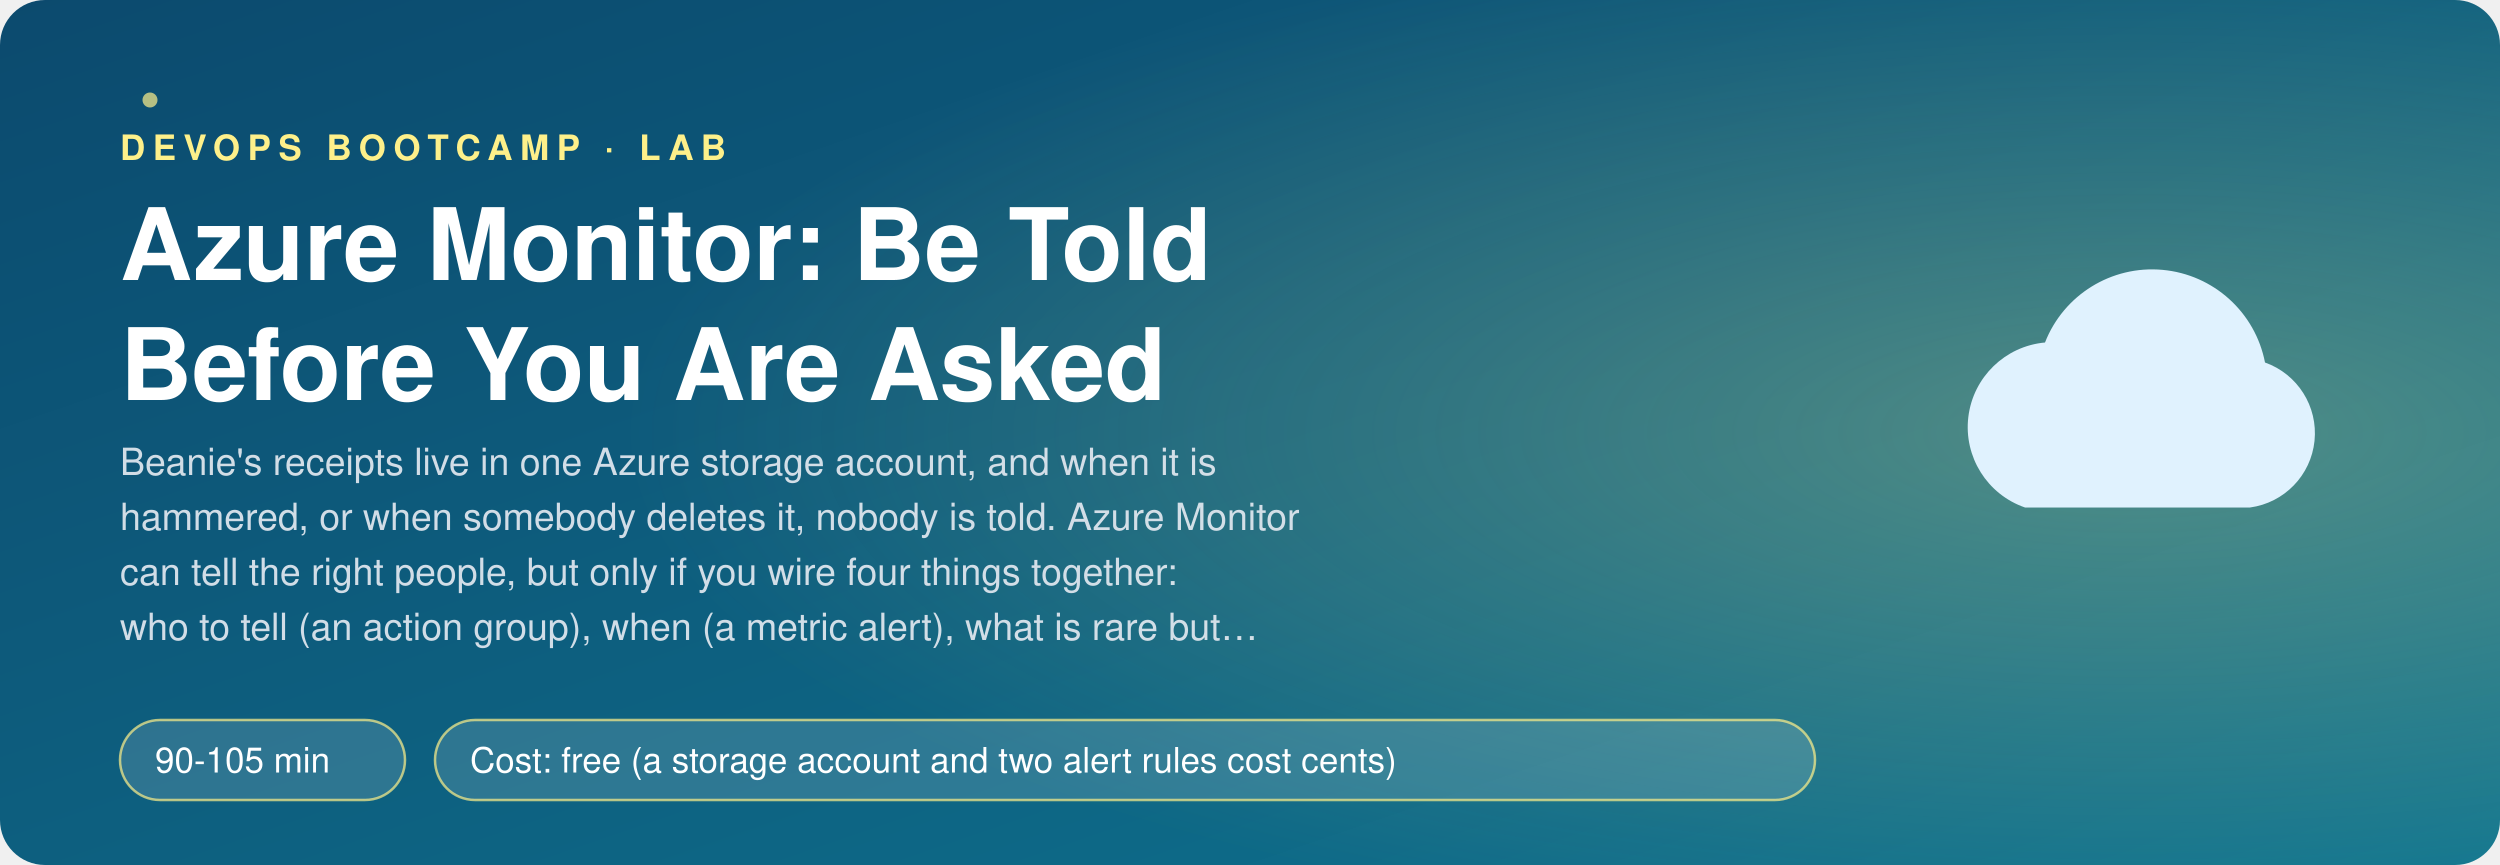
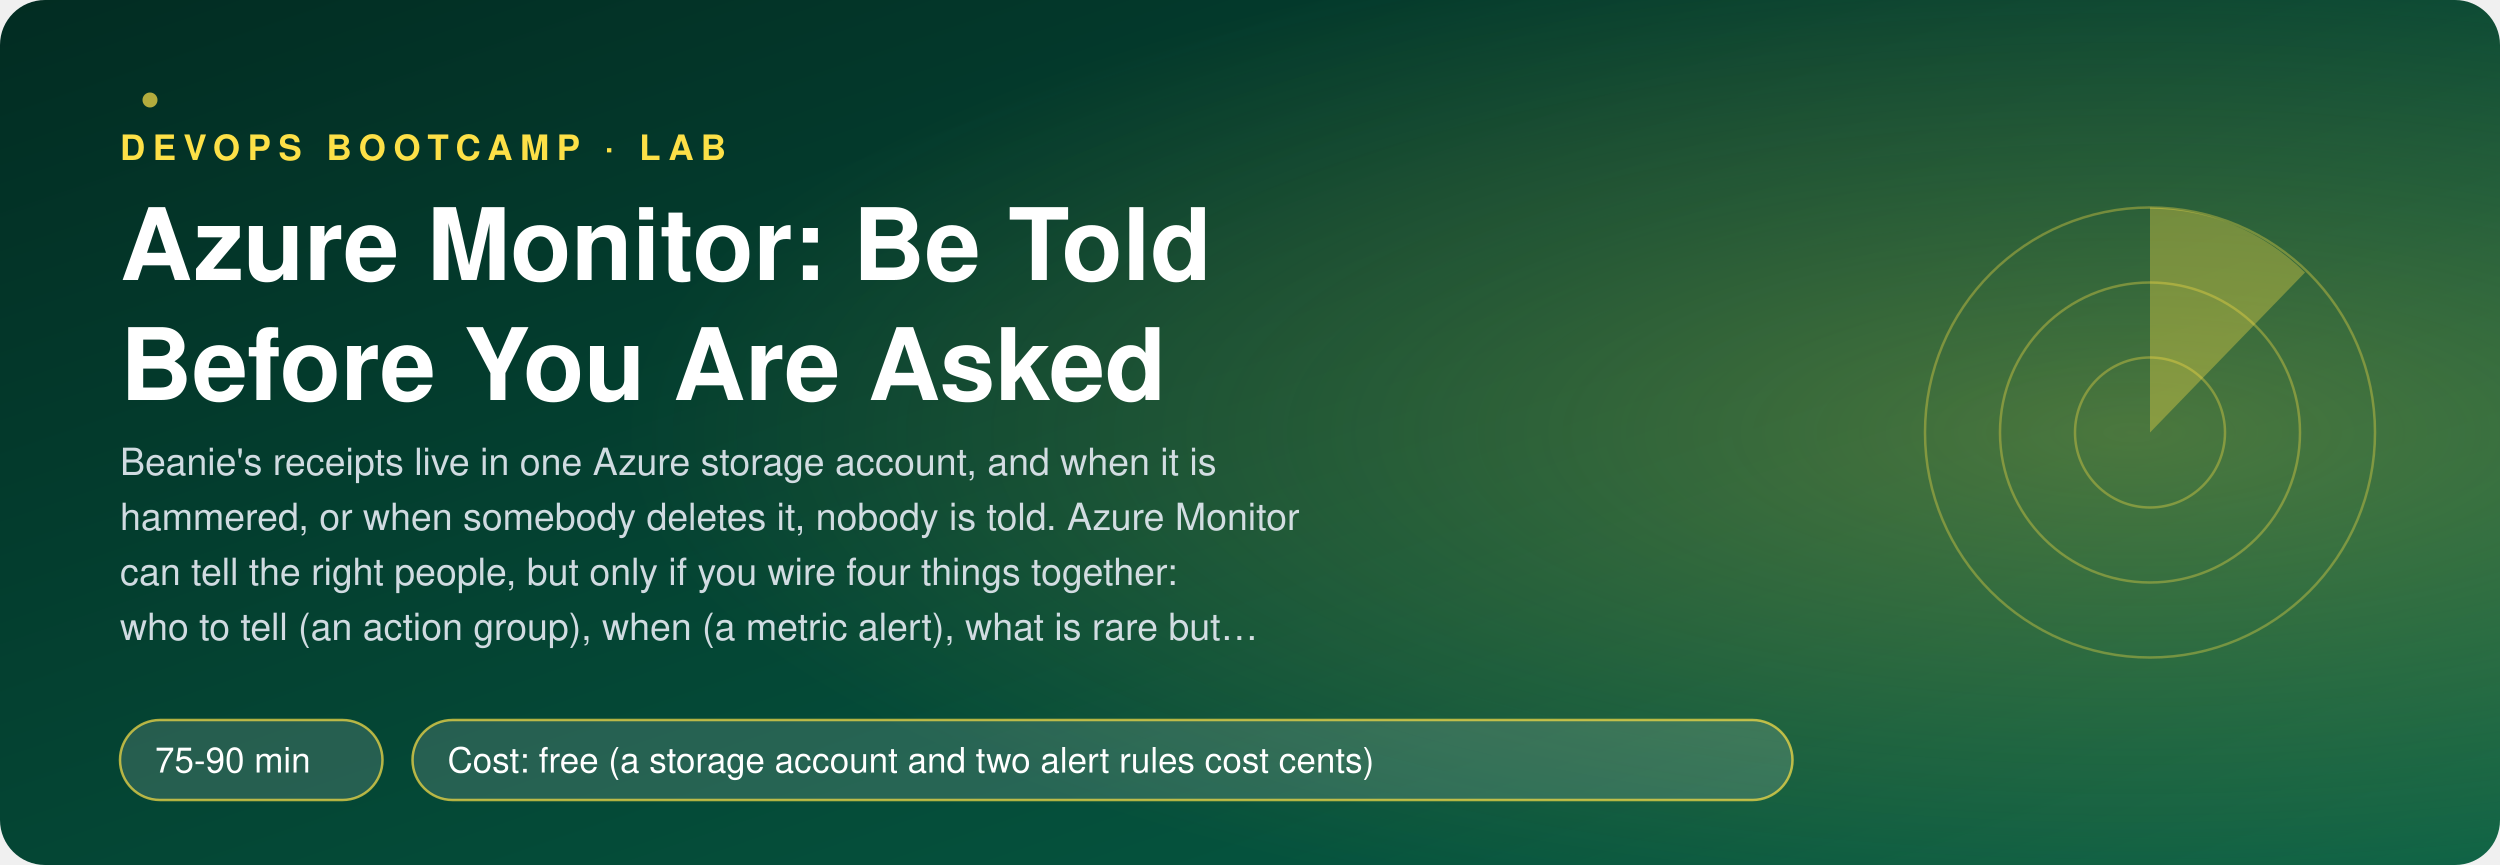
<svg xmlns="http://www.w3.org/2000/svg" width="1000" height="346" viewBox="0 0 1000 346" role="img" aria-label="Azure Monitor: Be Told Before You Are Asked">
  <defs>
    <linearGradient id="bg" x1="0" y1="0" x2="1" y2="1">
-       <stop offset="0" stop-color="#0c4a6e" />
-       <stop offset="1" stop-color="#0e7490" />
+       <stop offset="0" stop-color="#022c22" />
+       <stop offset="1" stop-color="#065f46" />
    </linearGradient>
    <radialGradient id="glow" cx=".85" cy=".5" r=".6">
-       <stop offset="0" stop-color="#fef08a" stop-opacity=".28" />
-       <stop offset="1" stop-color="#fef08a" stop-opacity="0" />
+       <stop offset="0" stop-color="#fde047" stop-opacity=".28" />
+       <stop offset="1" stop-color="#fde047" stop-opacity="0" />
    </radialGradient>
  </defs>
  <rect width="1000" height="346" rx="18" fill="url(#bg)" />
  <rect width="1000" height="346" rx="18" fill="url(#glow)" />
-   <circle cx="60" cy="40" r="3" fill="#fef08a" opacity=".7">
+   <circle cx="60" cy="40" r="3" fill="#fde047" opacity=".7">
    <animate attributeName="opacity" values=".2;.9;.2" dur="3s" repeatCount="indefinite" />
  </circle>
-   <text x="48" y="64" font-size="14" letter-spacing="3" fill="#fef08a" font-family="Segoe UI,Helvetica,Arial,sans-serif" font-weight="700">DEVOPS BOOTCAMP · LAB</text>
+   <text x="48" y="64" font-size="14" letter-spacing="3" fill="#fde047" font-family="Segoe UI,Helvetica,Arial,sans-serif" font-weight="700">DEVOPS BOOTCAMP · LAB</text>
  <text x="48" y="112" font-size="40" font-weight="800" fill="#ffffff" font-family="Segoe UI,Helvetica,Arial,sans-serif">Azure Monitor: Be Told</text>
  <text x="48" y="160" font-size="40" font-weight="800" fill="#ffffff" font-family="Segoe UI,Helvetica,Arial,sans-serif">Before You Are Asked</text>
  <text x="48" y="190" font-size="15" fill="#e2e8f0" opacity=".92" font-family="Segoe UI,Helvetica,Arial,sans-serif">Beanie's receipts live in one Azure storage account, and when it is</text>
  <text x="48" y="212" font-size="15" fill="#e2e8f0" opacity=".92" font-family="Segoe UI,Helvetica,Arial,sans-serif">hammered, or when somebody deletes it, nobody is told. Azure Monitor</text>
  <text x="48" y="234" font-size="15" fill="#e2e8f0" opacity=".92" font-family="Segoe UI,Helvetica,Arial,sans-serif">can tell the right people, but only if you wire four things together:</text>
  <text x="48" y="256" font-size="15" fill="#e2e8f0" opacity=".92" font-family="Segoe UI,Helvetica,Arial,sans-serif">who to tell (an action group), when (a metric alert), what is rare but…</text>
-   <rect x="48" y="288" width="114" height="32" rx="16" fill="#ffffff" fill-opacity=".14" stroke="#fef08a" stroke-opacity=".7" />
-   <text x="62" y="309" font-size="14" fill="#ffffff" font-family="Segoe UI,Helvetica,Arial,sans-serif">90-105 min</text>
-   <rect x="174" y="288" width="552" height="32" rx="16" fill="#ffffff" fill-opacity=".14" stroke="#fef08a" stroke-opacity=".7" />
-   <text x="188" y="309" font-size="14" fill="#ffffff" font-family="Segoe UI,Helvetica,Arial,sans-serif">Cost: free (a storage account and two alert rules cost cents)</text>
+   <rect x="48" y="288" width="105" height="32" rx="16" fill="#ffffff" fill-opacity=".14" stroke="#fde047" stroke-opacity=".7" />
+   <text x="62" y="309" font-size="14" fill="#ffffff" font-family="Segoe UI,Helvetica,Arial,sans-serif">75-90 min</text>
+   <rect x="165" y="288" width="552" height="32" rx="16" fill="#ffffff" fill-opacity=".14" stroke="#fde047" stroke-opacity=".7" />
+   <text x="179" y="309" font-size="14" fill="#ffffff" font-family="Segoe UI,Helvetica,Arial,sans-serif">Cost: free (a storage account and two alert rules cost cents)</text>
  <g transform="translate(750,73)">
-     <g>
-       <path d="M60 130 a34 34 0 0 1 8 -66 a46 46 0 0 1 88 8 a30 30 0 0 1 -6 58 Z" fill="#e0f2fe" />
-       <animateTransform attributeName="transform" type="translate" values="0,0;0,-8;0,0" dur="4s" repeatCount="indefinite" />
-     </g>
-     <path d="M70 190 v-40 m-10 12 l10 -14 l10 14" fill="none" stroke="#fef08a" stroke-width="5" stroke-linecap="round" stroke-linejoin="round" opacity="0">
-       <animate attributeName="opacity" values="0;1;0" dur="2.4s" begin="-1.0s" repeatCount="indefinite" />
-       <animateTransform attributeName="transform" type="translate" values="0,16;0,-12" dur="2.4s" begin="-1.0s" repeatCount="indefinite" />
+     <circle cx="110" cy="100" r="30" fill="none" stroke="#fde047" stroke-opacity=".35" />
+     <circle cx="110" cy="100" r="60" fill="none" stroke="#fde047" stroke-opacity=".35" />
+     <circle cx="110" cy="100" r="90" fill="none" stroke="#fde047" stroke-opacity=".35" />
+     <path d="M110 100 L110 10 A90 90 0 0 1 172 36 Z" fill="#fde047" opacity=".35">
+       <animateTransform attributeName="transform" type="rotate" from="0 110 100" to="360 110 100" dur="4s" repeatCount="indefinite" />
    </path>
-     <path d="M110 190 v-40 m-10 12 l10 -14 l10 14" fill="none" stroke="#fef08a" stroke-width="5" stroke-linecap="round" stroke-linejoin="round" opacity="0">
-       <animate attributeName="opacity" values="0;1;0" dur="2.4s" begin="-0.4s" repeatCount="indefinite" />
-       <animateTransform attributeName="transform" type="translate" values="0,16;0,-12" dur="2.4s" begin="-0.4s" repeatCount="indefinite" />
-     </path>
-     <path d="M150 190 v-40 m-10 12 l10 -14 l10 14" fill="none" stroke="#fef08a" stroke-width="5" stroke-linecap="round" stroke-linejoin="round" opacity="0">
-       <animate attributeName="opacity" values="0;1;0" dur="2.4s" begin="0.2s" repeatCount="indefinite" />
-       <animateTransform attributeName="transform" type="translate" values="0,16;0,-12" dur="2.4s" begin="0.2s" repeatCount="indefinite" />
-     </path>
+     <circle cx="150" cy="60" r="5" fill="#fde047" opacity="0">
+       <animate attributeName="opacity" values="0;1;0" dur="4s" begin="0.0s" repeatCount="indefinite" />
+     </circle>
+     <circle cx="70" cy="120" r="5" fill="#fde047" opacity="0">
+       <animate attributeName="opacity" values="0;1;0" dur="4s" begin="1.3s" repeatCount="indefinite" />
+     </circle>
+     <circle cx="140" cy="140" r="5" fill="#fde047" opacity="0">
+       <animate attributeName="opacity" values="0;1;0" dur="4s" begin="2.6s" repeatCount="indefinite" />
+     </circle>
  </g>
</svg>
